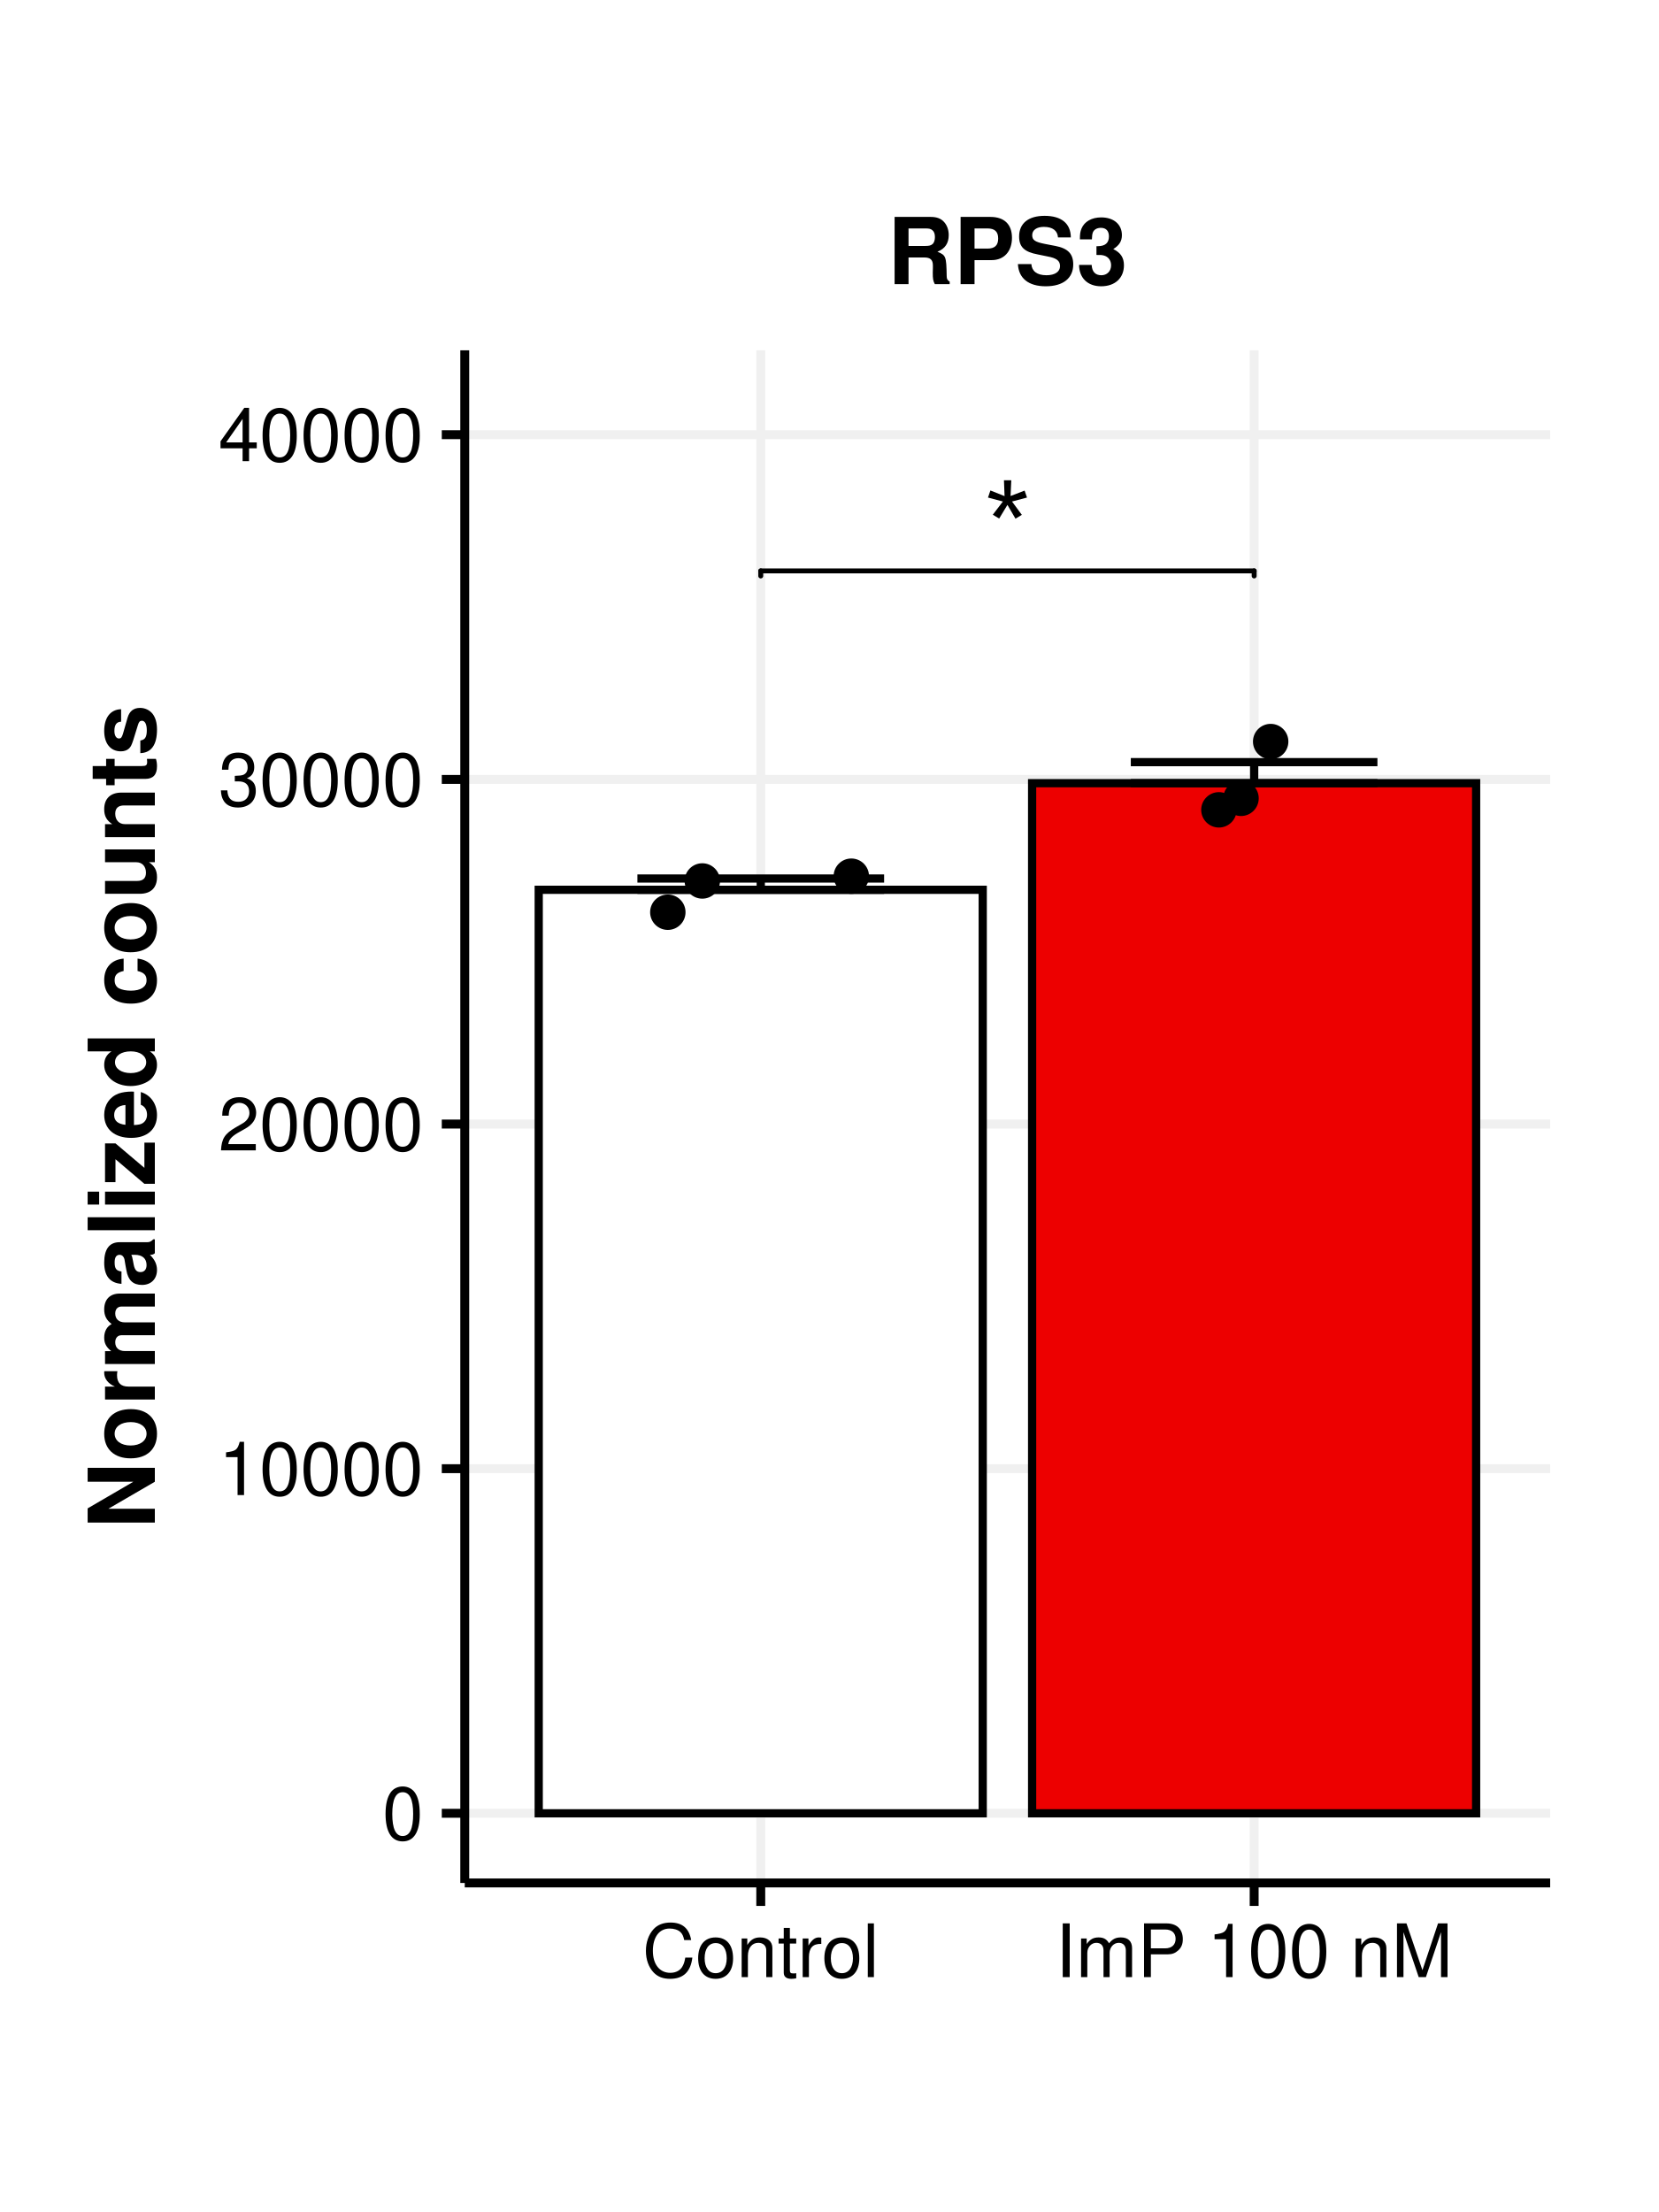
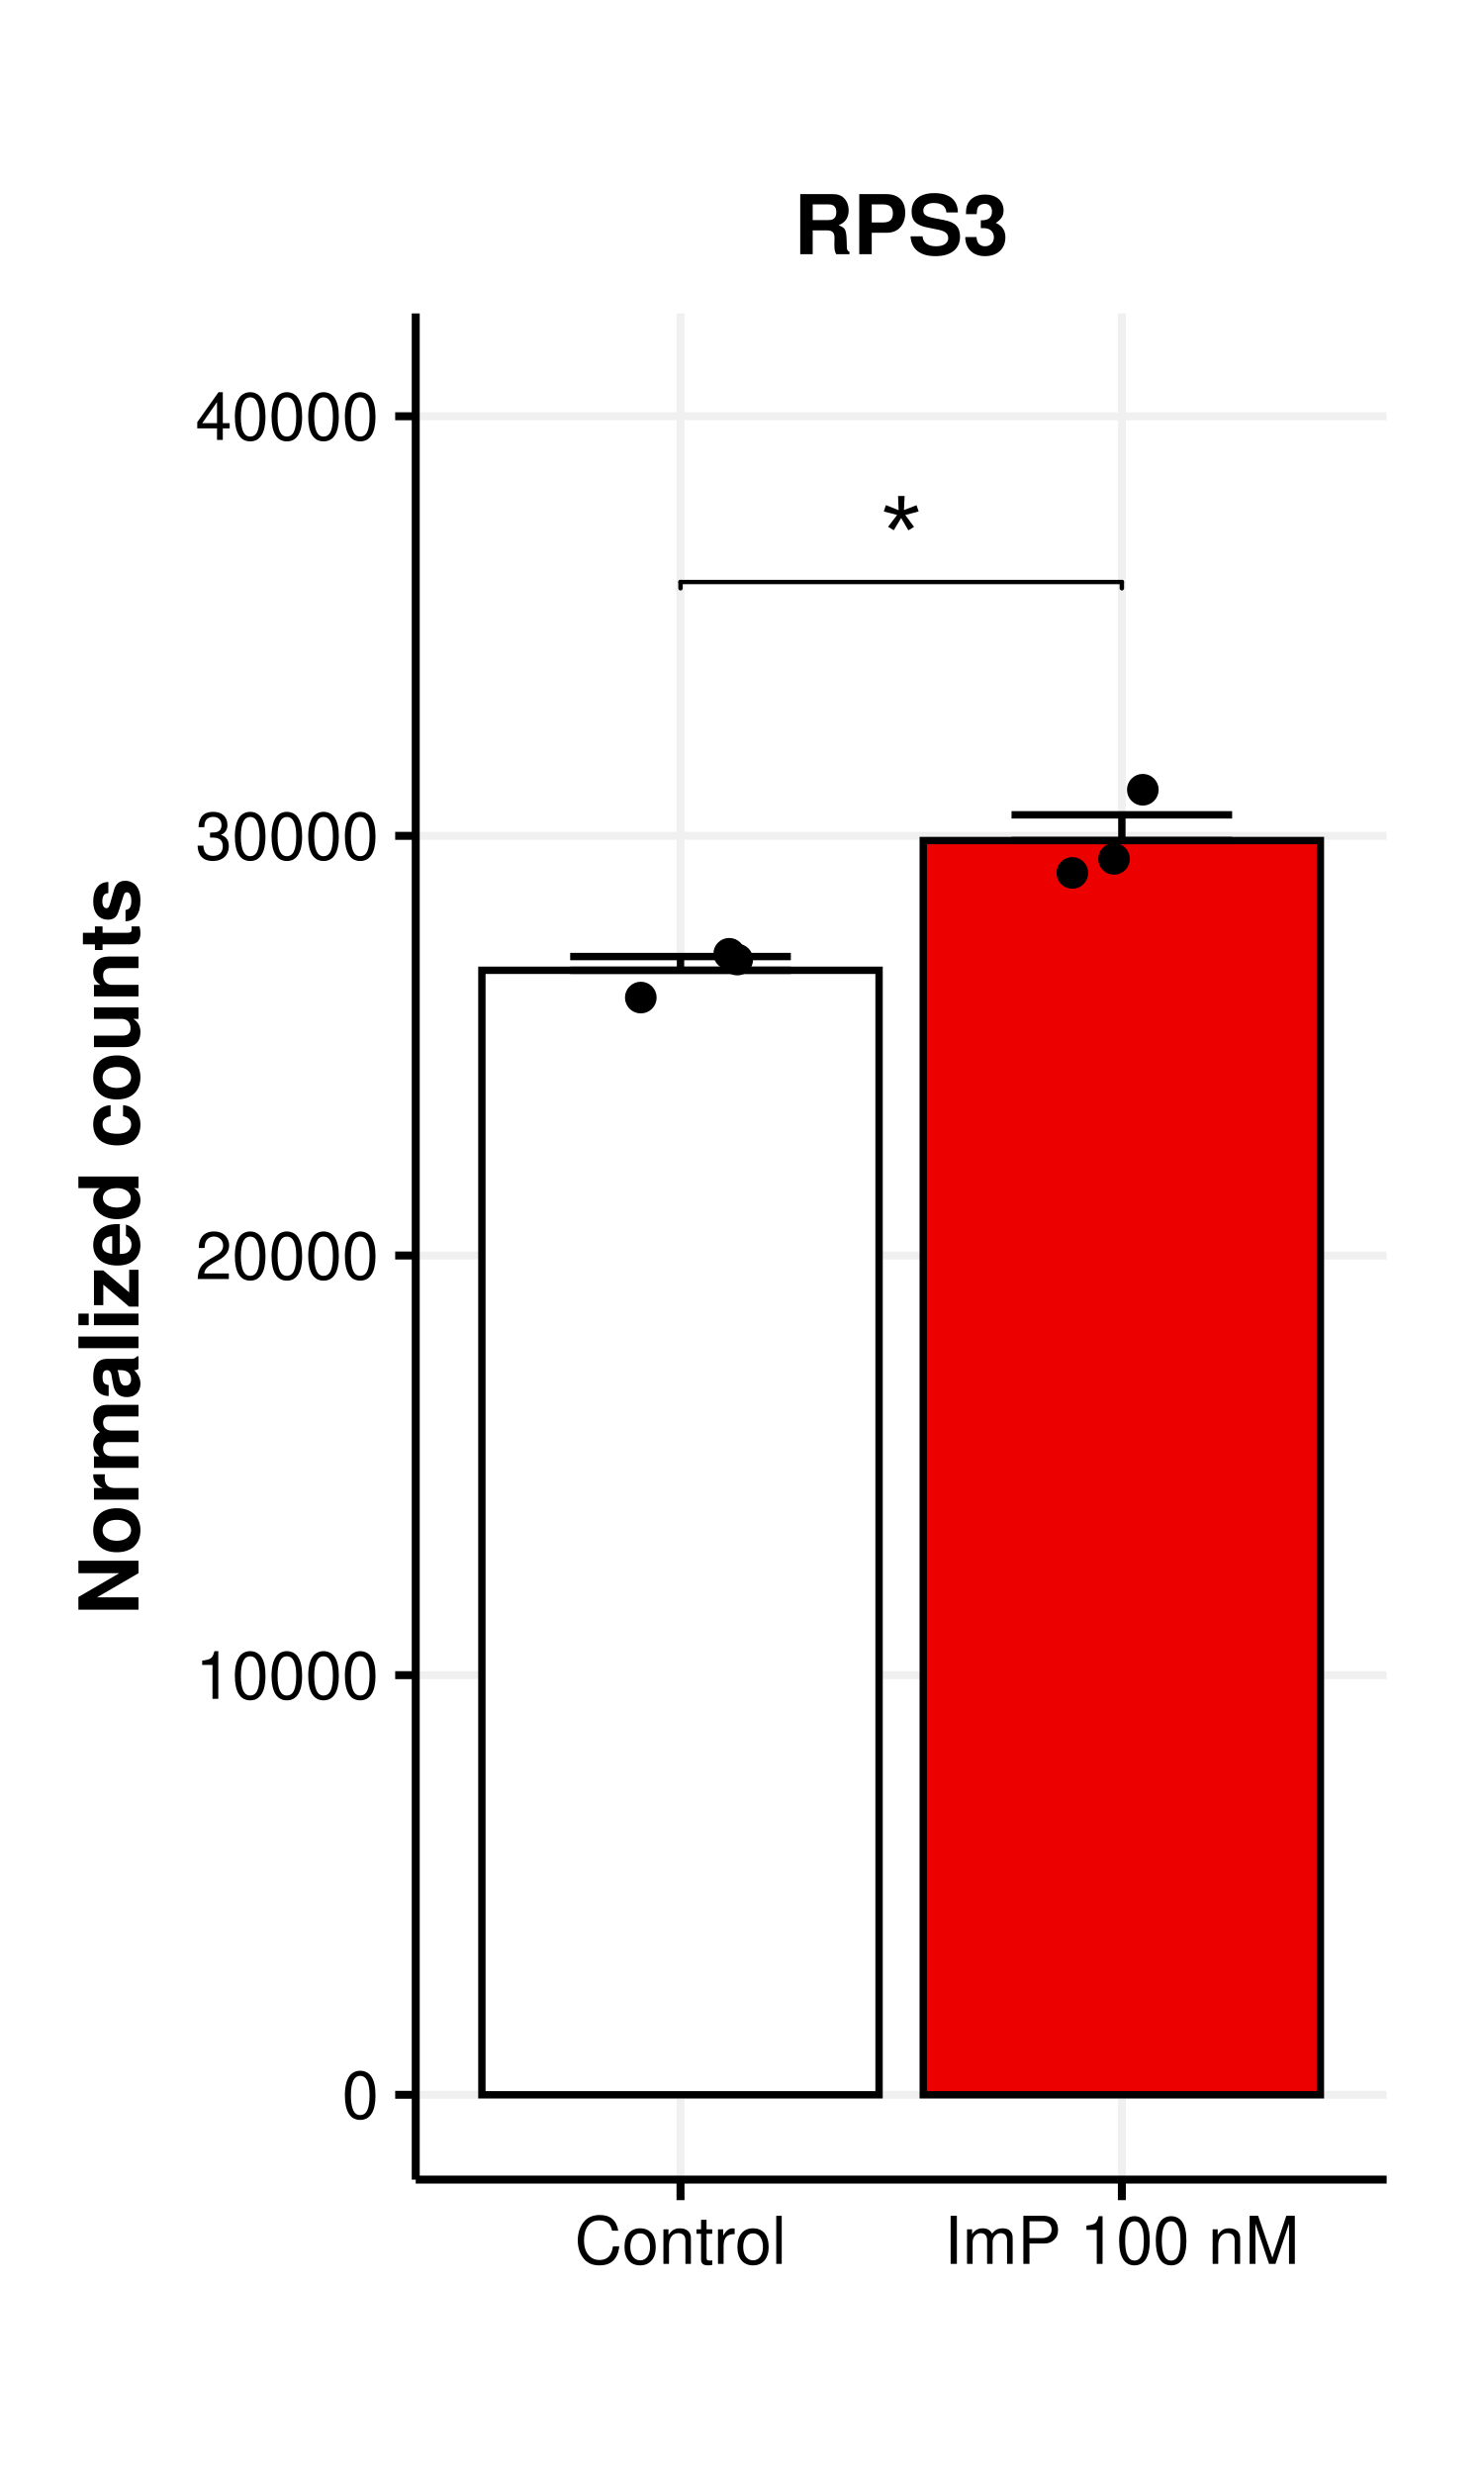
- <svg xmlns="http://www.w3.org/2000/svg" class="svglite" width="216.00pt" height="288.00pt" viewBox="0 0 216.00 288.00">
+ <svg xmlns="http://www.w3.org/2000/svg" class="svglite" width="216.00pt" height="360.00pt" viewBox="0 0 216.00 360.00">
  <defs>
    <style type="text/css">
    .svglite line, .svglite polyline, .svglite polygon, .svglite path, .svglite rect, .svglite circle {
      fill: none;
      stroke: #000000;
      stroke-linecap: round;
      stroke-linejoin: round;
      stroke-miterlimit: 10.00;
    }
    .svglite text {
      white-space: pre;
    }
  </style>
  </defs>
  <rect width="100%" height="100%" style="stroke: none; fill: #FFFFFF;" />
  <defs>
-     <clipPath id="cpMC4wMHwyMTYuMDB8MC4wMHwyODguMDA=">
-       <rect x="0.00" y="0.00" width="216.00" height="288.00" />
+     <clipPath id="cpMC4wMHwyMTYuMDB8MC4wMHwzNjAuMDA=">
+       <rect x="0.00" y="0.00" width="216.00" height="360.00" />
    </clipPath>
  </defs>
-   <g clip-path="url(#cpMC4wMHwyMTYuMDB8MC4wMHwyODguMDA=)">
-     <rect x="0" y="0.00" width="216.00" height="288.00" style="stroke-width: 1.16; stroke: none; fill: #FFFFFF;" />
+   <g clip-path="url(#cpMC4wMHwyMTYuMDB8MC4wMHwzNjAuMDA=)">
+     <rect x="0" y="0.00" width="216.00" height="360.00" style="stroke-width: 1.16; stroke: none; fill: #FFFFFF;" />
  </g>
  <defs>
-     <clipPath id="cpNjAuNTF8MjAxLjgzfDQ1LjYxfDI0NS4xNg==">
-       <rect x="60.51" y="45.61" width="141.32" height="199.55" />
+     <clipPath id="cpNjAuNTF8MjAxLjgzfDQ1LjYxfDMxNy4xNg==">
+       <rect x="60.51" y="45.61" width="141.32" height="271.55" />
    </clipPath>
  </defs>
-   <g clip-path="url(#cpNjAuNTF8MjAxLjgzfDQ1LjYxfDI0NS4xNg==)">
-     <rect x="60.51" y="45.61" width="141.32" height="199.55" style="stroke-width: 1.16; stroke: none; fill: #FFFFFF;" />
-     <polyline points="60.51,236.09 201.83,236.09 " style="stroke-width: 1.16; stroke: #F0F0F0; stroke-linecap: butt;" />
-     <polyline points="60.51,191.22 201.83,191.22 " style="stroke-width: 1.16; stroke: #F0F0F0; stroke-linecap: butt;" />
-     <polyline points="60.51,146.35 201.83,146.35 " style="stroke-width: 1.16; stroke: #F0F0F0; stroke-linecap: butt;" />
-     <polyline points="60.51,101.48 201.83,101.48 " style="stroke-width: 1.16; stroke: #F0F0F0; stroke-linecap: butt;" />
-     <polyline points="60.51,56.60 201.83,56.60 " style="stroke-width: 1.16; stroke: #F0F0F0; stroke-linecap: butt;" />
-     <polyline points="99.05,245.16 99.05,45.61 " style="stroke-width: 1.16; stroke: #F0F0F0; stroke-linecap: butt;" />
-     <polyline points="163.29,245.16 163.29,45.61 " style="stroke-width: 1.16; stroke: #F0F0F0; stroke-linecap: butt;" />
-     <rect x="70.14" y="115.85" width="57.81" height="120.24" style="stroke-width: 1.07; stroke-linecap: butt; stroke-linejoin: miter; fill: #FFFFFF;" />
-     <rect x="134.38" y="101.97" width="57.81" height="134.12" style="stroke-width: 1.07; stroke-linecap: butt; stroke-linejoin: miter; fill: #ED0000;" />
-     <polyline points="82.99,114.38 115.11,114.38 " style="stroke-width: 1.07; stroke-linecap: butt;" />
-     <polyline points="99.05,114.38 99.05,115.85 " style="stroke-width: 1.07; stroke-linecap: butt;" />
-     <polyline points="82.99,115.85 115.11,115.85 " style="stroke-width: 1.07; stroke-linecap: butt;" />
-     <polyline points="147.23,99.23 179.34,99.23 " style="stroke-width: 1.07; stroke-linecap: butt;" />
-     <polyline points="163.29,99.23 163.29,101.97 " style="stroke-width: 1.07; stroke-linecap: butt;" />
-     <polyline points="147.23,101.97 179.34,101.97 " style="stroke-width: 1.07; stroke-linecap: butt;" />
-     <circle cx="110.84" cy="114.08" r="1.95" style="stroke-width: 0.71; fill: #000000;" />
-     <circle cx="86.95" cy="118.77" r="1.95" style="stroke-width: 0.71; fill: #000000;" />
-     <circle cx="91.44" cy="114.70" r="1.95" style="stroke-width: 0.71; fill: #000000;" />
-     <circle cx="161.58" cy="103.94" r="1.95" style="stroke-width: 0.71; fill: #000000;" />
-     <circle cx="165.44" cy="96.55" r="1.95" style="stroke-width: 0.71; fill: #000000;" />
-     <circle cx="158.70" cy="105.44" r="1.95" style="stroke-width: 0.71; fill: #000000;" />
-     <text x="131.17" y="72.33" text-anchor="middle" style="font-size: 14.23px; font-family: &quot;Arial&quot;;" textLength="5.54px" lengthAdjust="spacingAndGlyphs">*</text>
-     <line x1="99.05" y1="74.99" x2="99.05" y2="74.33" style="stroke-width: 0.64;" />
-     <line x1="99.05" y1="74.33" x2="163.29" y2="74.33" style="stroke-width: 0.64;" />
-     <line x1="163.29" y1="74.33" x2="163.29" y2="74.99" style="stroke-width: 0.64;" />
-     <rect x="60.51" y="45.61" width="141.32" height="199.55" style="stroke-width: 1.16; stroke: none;" />
+   <g clip-path="url(#cpNjAuNTF8MjAxLjgzfDQ1LjYxfDMxNy4xNg==)">
+     <rect x="60.51" y="45.61" width="141.32" height="271.55" style="stroke-width: 1.16; stroke: none; fill: #FFFFFF;" />
+     <polyline points="60.51,304.82 201.83,304.82 " style="stroke-width: 1.16; stroke: #F0F0F0; stroke-linecap: butt;" />
+     <polyline points="60.51,243.76 201.83,243.76 " style="stroke-width: 1.16; stroke: #F0F0F0; stroke-linecap: butt;" />
+     <polyline points="60.51,182.69 201.83,182.69 " style="stroke-width: 1.16; stroke: #F0F0F0; stroke-linecap: butt;" />
+     <polyline points="60.51,121.63 201.83,121.63 " style="stroke-width: 1.16; stroke: #F0F0F0; stroke-linecap: butt;" />
+     <polyline points="60.51,60.57 201.83,60.57 " style="stroke-width: 1.16; stroke: #F0F0F0; stroke-linecap: butt;" />
+     <polyline points="99.05,317.16 99.05,45.61 " style="stroke-width: 1.16; stroke: #F0F0F0; stroke-linecap: butt;" />
+     <polyline points="163.29,317.16 163.29,45.61 " style="stroke-width: 1.16; stroke: #F0F0F0; stroke-linecap: butt;" />
+     <rect x="70.14" y="141.19" width="57.81" height="163.63" style="stroke-width: 1.07; stroke-linecap: butt; stroke-linejoin: miter; fill: #FFFFFF;" />
+     <rect x="134.38" y="122.31" width="57.81" height="182.51" style="stroke-width: 1.07; stroke-linecap: butt; stroke-linejoin: miter; fill: #ED0000;" />
+     <polyline points="82.99,139.19 115.11,139.19 " style="stroke-width: 1.07; stroke-linecap: butt;" />
+     <polyline points="99.05,139.19 99.05,141.19 " style="stroke-width: 1.07; stroke-linecap: butt;" />
+     <polyline points="82.99,141.19 115.11,141.19 " style="stroke-width: 1.07; stroke-linecap: butt;" />
+     <polyline points="147.23,118.57 179.34,118.57 " style="stroke-width: 1.07; stroke-linecap: butt;" />
+     <polyline points="163.29,118.57 163.29,122.31 " style="stroke-width: 1.07; stroke-linecap: butt;" />
+     <polyline points="147.23,122.31 179.34,122.31 " style="stroke-width: 1.07; stroke-linecap: butt;" />
+     <circle cx="106.14" cy="138.79" r="1.95" style="stroke-width: 0.71; fill: #000000;" />
+     <circle cx="93.27" cy="145.16" r="1.95" style="stroke-width: 0.71; fill: #000000;" />
+     <circle cx="107.31" cy="139.63" r="1.95" style="stroke-width: 0.71; fill: #000000;" />
+     <circle cx="162.15" cy="124.98" r="1.95" style="stroke-width: 0.71; fill: #000000;" />
+     <circle cx="166.34" cy="114.92" r="1.95" style="stroke-width: 0.71; fill: #000000;" />
+     <circle cx="156.08" cy="127.02" r="1.95" style="stroke-width: 0.71; fill: #000000;" />
+     <text x="131.17" y="81.97" text-anchor="middle" style="font-size: 14.23px; font-family: &quot;Arial&quot;;" textLength="5.54px" lengthAdjust="spacingAndGlyphs">*</text>
+     <line x1="99.05" y1="85.60" x2="99.05" y2="84.69" style="stroke-width: 0.64;" />
+     <line x1="99.05" y1="84.69" x2="163.29" y2="84.69" style="stroke-width: 0.64;" />
+     <line x1="163.29" y1="84.69" x2="163.29" y2="85.60" style="stroke-width: 0.64;" />
+     <rect x="60.51" y="45.61" width="141.32" height="271.55" style="stroke-width: 1.16; stroke: none;" />
  </g>
-   <g clip-path="url(#cpMC4wMHwyMTYuMDB8MC4wMHwyODguMDA=)">
-     <polyline points="60.51,245.16 60.51,45.61 " style="stroke-width: 1.16; stroke-linecap: butt;" />
-     <text x="55.13" y="239.53" text-anchor="end" style="font-size: 9.60px; font-family: &quot;Helvetica&quot;;" textLength="5.34px" lengthAdjust="spacingAndGlyphs">0</text>
-     <text x="55.13" y="194.66" text-anchor="end" style="font-size: 9.60px; font-family: &quot;Helvetica&quot;;" textLength="26.68px" lengthAdjust="spacingAndGlyphs">10000</text>
-     <text x="55.13" y="149.79" text-anchor="end" style="font-size: 9.60px; font-family: &quot;Helvetica&quot;;" textLength="26.68px" lengthAdjust="spacingAndGlyphs">20000</text>
-     <text x="55.13" y="104.92" text-anchor="end" style="font-size: 9.60px; font-family: &quot;Helvetica&quot;;" textLength="26.68px" lengthAdjust="spacingAndGlyphs">30000</text>
-     <text x="55.13" y="60.04" text-anchor="end" style="font-size: 9.60px; font-family: &quot;Helvetica&quot;;" textLength="26.68px" lengthAdjust="spacingAndGlyphs">40000</text>
-     <polyline points="57.52,236.09 60.51,236.09 " style="stroke-width: 1.16; stroke-linecap: butt;" />
-     <polyline points="57.52,191.22 60.51,191.22 " style="stroke-width: 1.16; stroke-linecap: butt;" />
-     <polyline points="57.52,146.35 60.51,146.35 " style="stroke-width: 1.16; stroke-linecap: butt;" />
-     <polyline points="57.52,101.48 60.51,101.48 " style="stroke-width: 1.16; stroke-linecap: butt;" />
-     <polyline points="57.52,56.60 60.51,56.60 " style="stroke-width: 1.16; stroke-linecap: butt;" />
-     <polyline points="60.51,245.16 201.83,245.16 " style="stroke-width: 1.16; stroke-linecap: butt;" />
-     <polyline points="99.05,248.15 99.05,245.16 " style="stroke-width: 1.16; stroke-linecap: butt;" />
-     <polyline points="163.29,248.15 163.29,245.16 " style="stroke-width: 1.16; stroke-linecap: butt;" />
-     <text x="99.05" y="257.42" text-anchor="middle" style="font-size: 9.60px; font-family: &quot;Helvetica&quot;;" textLength="30.92px" lengthAdjust="spacingAndGlyphs">Control</text>
-     <text x="163.29" y="257.42" text-anchor="middle" style="font-size: 9.60px; font-family: &quot;Helvetica&quot;;" textLength="51.72px" lengthAdjust="spacingAndGlyphs">ImP 100 nM</text>
-     <text transform="translate(20.16,145.39) rotate(-90)" text-anchor="middle" style="font-size: 12.00px; font-weight: bold; font-family: &quot;Helvetica&quot;;" textLength="107.35px" lengthAdjust="spacingAndGlyphs">Normalized counts</text>
+   <g clip-path="url(#cpMC4wMHwyMTYuMDB8MC4wMHwzNjAuMDA=)">
+     <polyline points="60.51,317.16 60.51,45.61 " style="stroke-width: 1.16; stroke-linecap: butt;" />
+     <text x="55.13" y="308.26" text-anchor="end" style="font-size: 9.60px; font-family: &quot;Helvetica&quot;;" textLength="5.34px" lengthAdjust="spacingAndGlyphs">0</text>
+     <text x="55.13" y="247.20" text-anchor="end" style="font-size: 9.60px; font-family: &quot;Helvetica&quot;;" textLength="26.68px" lengthAdjust="spacingAndGlyphs">10000</text>
+     <text x="55.13" y="186.13" text-anchor="end" style="font-size: 9.60px; font-family: &quot;Helvetica&quot;;" textLength="26.68px" lengthAdjust="spacingAndGlyphs">20000</text>
+     <text x="55.13" y="125.07" text-anchor="end" style="font-size: 9.60px; font-family: &quot;Helvetica&quot;;" textLength="26.68px" lengthAdjust="spacingAndGlyphs">30000</text>
+     <text x="55.13" y="64.01" text-anchor="end" style="font-size: 9.60px; font-family: &quot;Helvetica&quot;;" textLength="26.68px" lengthAdjust="spacingAndGlyphs">40000</text>
+     <polyline points="57.52,304.82 60.51,304.82 " style="stroke-width: 1.16; stroke-linecap: butt;" />
+     <polyline points="57.52,243.76 60.51,243.76 " style="stroke-width: 1.16; stroke-linecap: butt;" />
+     <polyline points="57.52,182.69 60.51,182.69 " style="stroke-width: 1.16; stroke-linecap: butt;" />
+     <polyline points="57.52,121.63 60.51,121.63 " style="stroke-width: 1.16; stroke-linecap: butt;" />
+     <polyline points="57.52,60.57 60.51,60.57 " style="stroke-width: 1.16; stroke-linecap: butt;" />
+     <polyline points="60.51,317.16 201.83,317.16 " style="stroke-width: 1.16; stroke-linecap: butt;" />
+     <polyline points="99.05,320.15 99.05,317.16 " style="stroke-width: 1.16; stroke-linecap: butt;" />
+     <polyline points="163.29,320.15 163.29,317.16 " style="stroke-width: 1.16; stroke-linecap: butt;" />
+     <text x="99.05" y="329.42" text-anchor="middle" style="font-size: 9.60px; font-family: &quot;Helvetica&quot;;" textLength="30.92px" lengthAdjust="spacingAndGlyphs">Control</text>
+     <text x="163.29" y="329.42" text-anchor="middle" style="font-size: 9.60px; font-family: &quot;Helvetica&quot;;" textLength="51.72px" lengthAdjust="spacingAndGlyphs">ImP 100 nM</text>
+     <text transform="translate(20.16,181.39) rotate(-90)" text-anchor="middle" style="font-size: 12.00px; font-weight: bold; font-family: &quot;Helvetica&quot;;" textLength="107.35px" lengthAdjust="spacingAndGlyphs">Normalized counts</text>
    <text x="131.17" y="36.99" text-anchor="middle" style="font-size: 12.00px; font-weight: bold; font-family: &quot;Helvetica&quot;;" textLength="31.36px" lengthAdjust="spacingAndGlyphs">RPS3</text>
  </g>
</svg>
